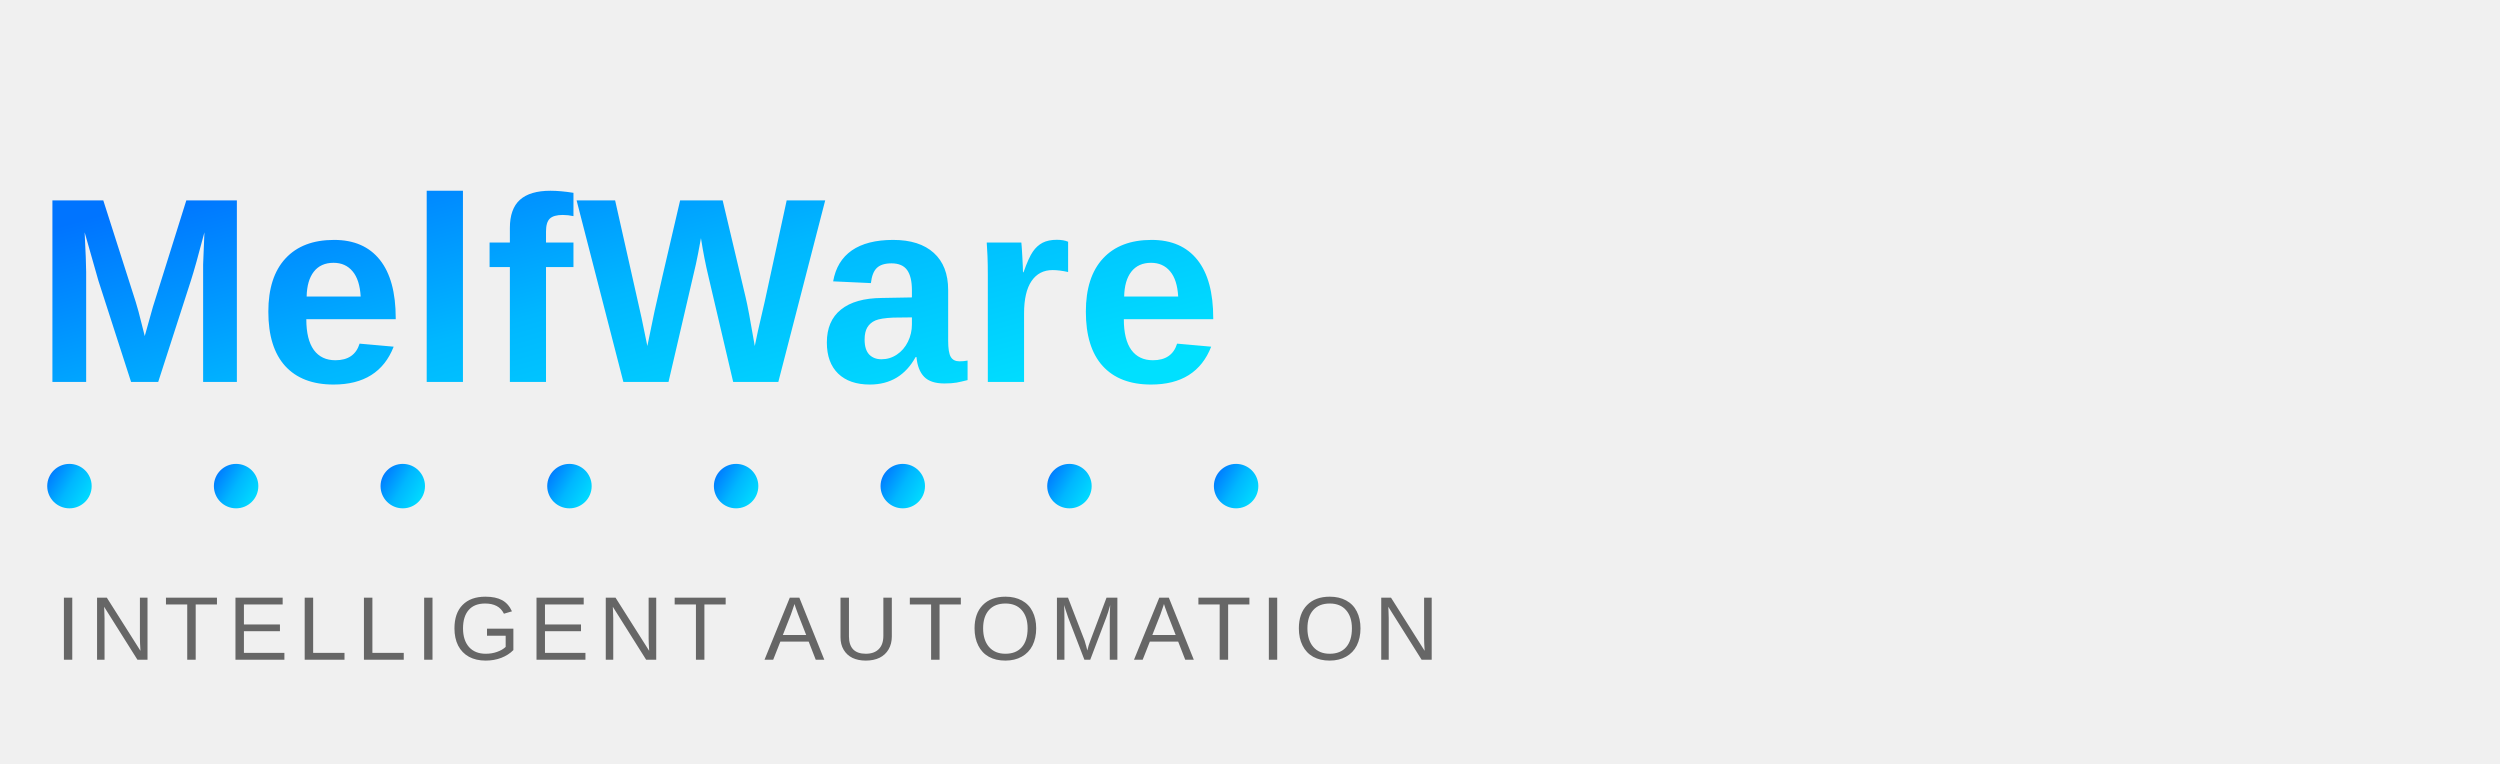
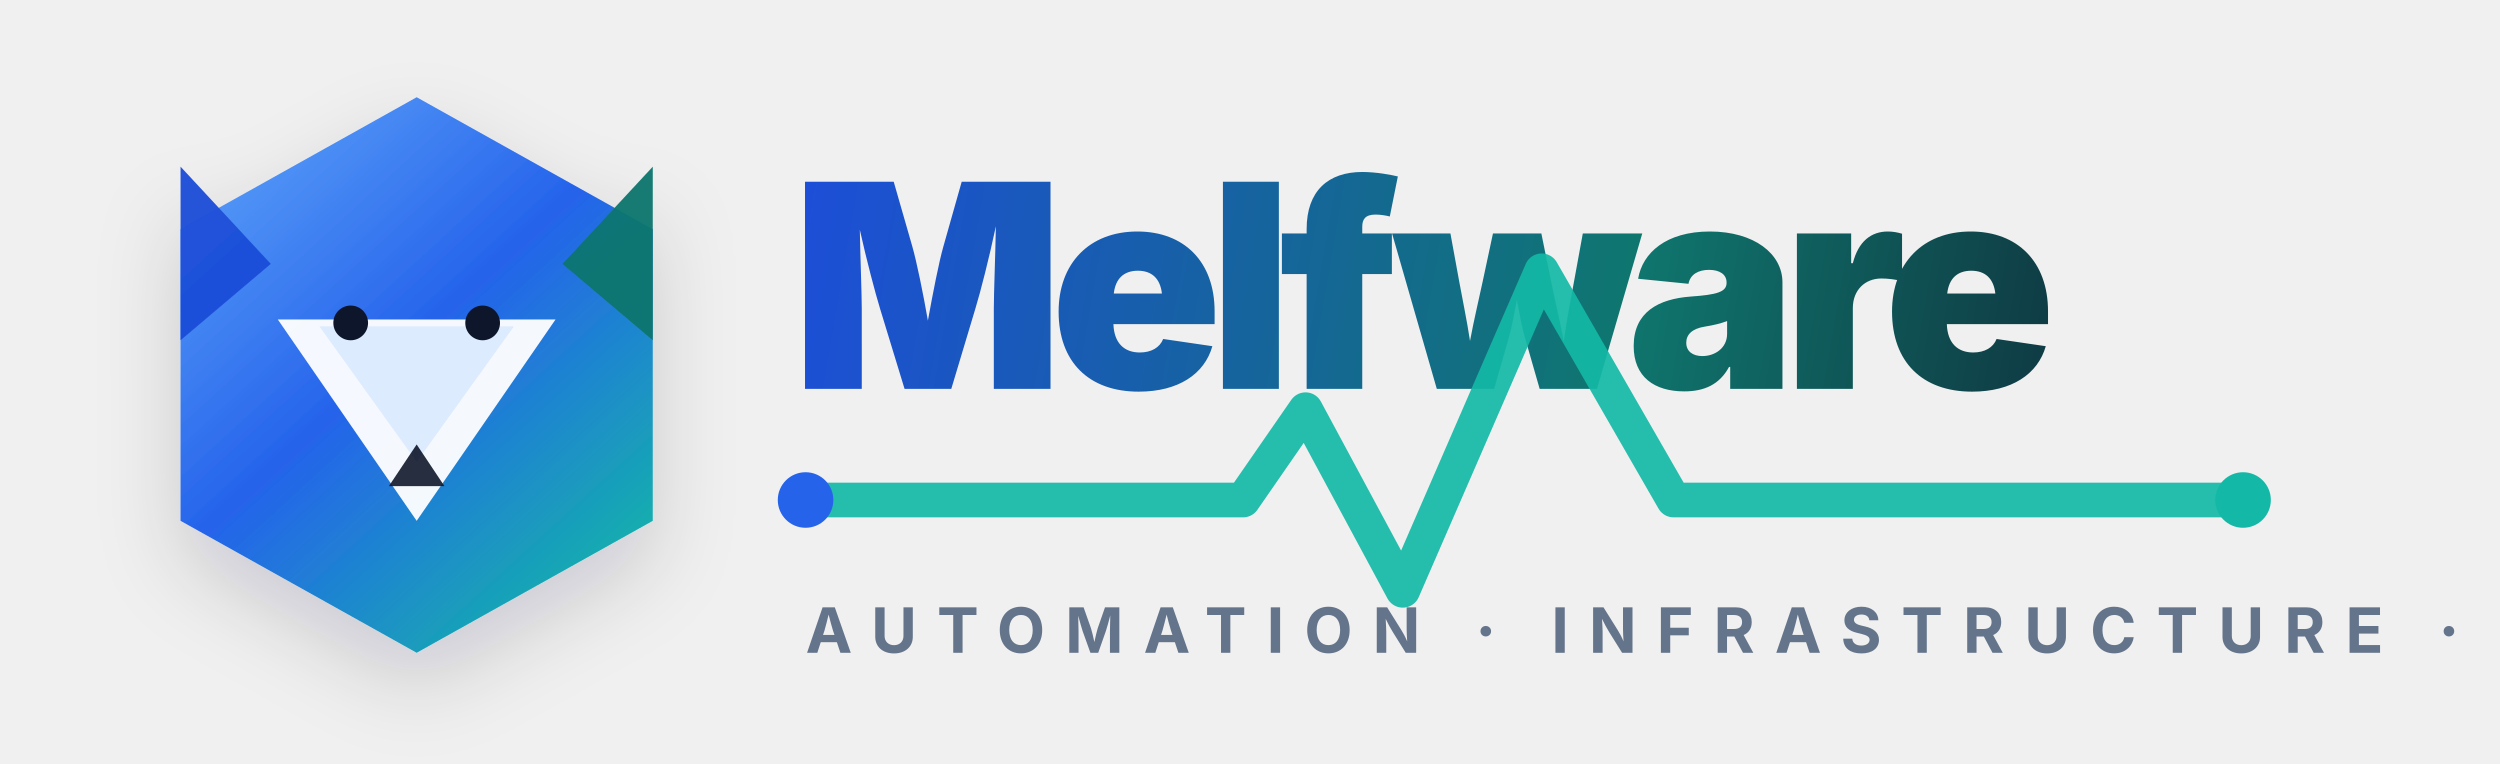
- <svg xmlns="http://www.w3.org/2000/svg" viewBox="0 0 360 110" role="img" aria-labelledby="logoTitle logoDesc">
+ <svg xmlns="http://www.w3.org/2000/svg" viewBox="0 0 720 220" role="img" aria-labelledby="logoTitle logoDesc">
  <defs>
-     <linearGradient id="mw-blue-refined" x1="0%" y1="20%" x2="100%" y2="80%">
-       <stop offset="0%" stop-color="#0074FF" />
-       <stop offset="50%" stop-color="#00B7FF" />
-       <stop offset="100%" stop-color="#00E0FF" />
+     <linearGradient id="markGradient" x1="56" y1="32" x2="184" y2="172" gradientUnits="userSpaceOnUse">
+       <stop offset="0" stop-color="#60a5fa" />
+       <stop offset="0.48" stop-color="#2563eb" />
+       <stop offset="1" stop-color="#14b8a6" />
    </linearGradient>
+     <linearGradient id="wordGradient" x1="230" y1="64" x2="660" y2="138" gradientUnits="userSpaceOnUse">
+       <stop offset="0" stop-color="#1d4ed8" />
+       <stop offset="0.55" stop-color="#0f766e" />
+       <stop offset="1" stop-color="#0f172a" />
+     </linearGradient>
+     <filter id="softShadow" x="-20%" y="-20%" width="140%" height="140%">
+       <feDropShadow dx="0" dy="10" stdDeviation="12" flood-color="#0f172a" flood-opacity="0.16" />
+     </filter>
  </defs>
-   <g class="logo-dots" transform="translate(10,70)">
-     <circle cx="0" cy="0" r="3.2" fill="url(#mw-blue-refined)" />
-     <circle cx="24" cy="0" r="3.2" fill="url(#mw-blue-refined)" />
-     <circle cx="48" cy="0" r="3.2" fill="url(#mw-blue-refined)" />
-     <circle cx="72" cy="0" r="3.2" fill="url(#mw-blue-refined)" />
-     <circle cx="96" cy="0" r="3.2" fill="url(#mw-blue-refined)" />
-     <circle cx="120" cy="0" r="3.2" fill="url(#mw-blue-refined)" />
-     <circle cx="144" cy="0" r="3.2" fill="url(#mw-blue-refined)" />
-     <circle cx="168" cy="0" r="3.2" fill="url(#mw-blue-refined)" />
+   <g filter="url(#softShadow)">
+     <path d="M120 28 188 66v84l-68 38-68-38V66z" fill="url(#markGradient)" />
+     <path d="M78 76 52 48v50z" fill="#1d4ed8" opacity="0.95" />
+     <path d="M162 76 188 48v50z" fill="#0f766e" opacity="0.95" />
+     <path d="M80 92h80l-40 58z" fill="#ffffff" opacity="0.95" />
+     <path d="M92 94h56l-28 39z" fill="#dbeafe" opacity="0.95" />
+     <circle cx="101" cy="93" r="5" fill="#0f172a" />
+     <circle cx="139" cy="93" r="5" fill="#0f172a" />
+     <path d="M120 128l-8 12h16z" fill="#0f172a" opacity="0.9" />
  </g>
-   <text class="logo-wordmark" x="5" y="55" font-family="Segoe UI, system-ui, -apple-system, Arial, sans-serif" font-weight="700" font-size="38" letter-spacing="0.5" fill="url(#mw-blue-refined)">
-     MelfWare
-   </text>
-   <text class="logo-tagline" x="8" y="95" font-family="Segoe UI, system-ui, -apple-system, Arial, sans-serif" font-size="13" letter-spacing="1.3" fill="#666666">
-     INTELLIGENT AUTOMATION
-   </text>
+   <text x="228" y="112" font-family="Inter, ui-sans-serif, system-ui, -apple-system, BlinkMacSystemFont, 'Segoe UI', Arial, sans-serif" font-size="82" font-weight="850" letter-spacing="-4" fill="url(#wordGradient)">Melfware</text>
+   <path d="M232 144h126l18-26 28 52 40-92 38 66h164" fill="none" stroke="#14b8a6" stroke-width="10" stroke-linecap="round" stroke-linejoin="round" opacity="0.92" />
+   <circle cx="232" cy="144" r="8" fill="#2563eb" />
+   <circle cx="646" cy="144" r="8" fill="#14b8a6" />
+   <text x="232" y="188" font-family="Inter, ui-sans-serif, system-ui, -apple-system, BlinkMacSystemFont, 'Segoe UI', Arial, sans-serif" font-size="18" font-weight="750" letter-spacing="5.8" fill="#64748b">AUTOMATION · INFRASTRUCTURE · AI</text>
</svg>
